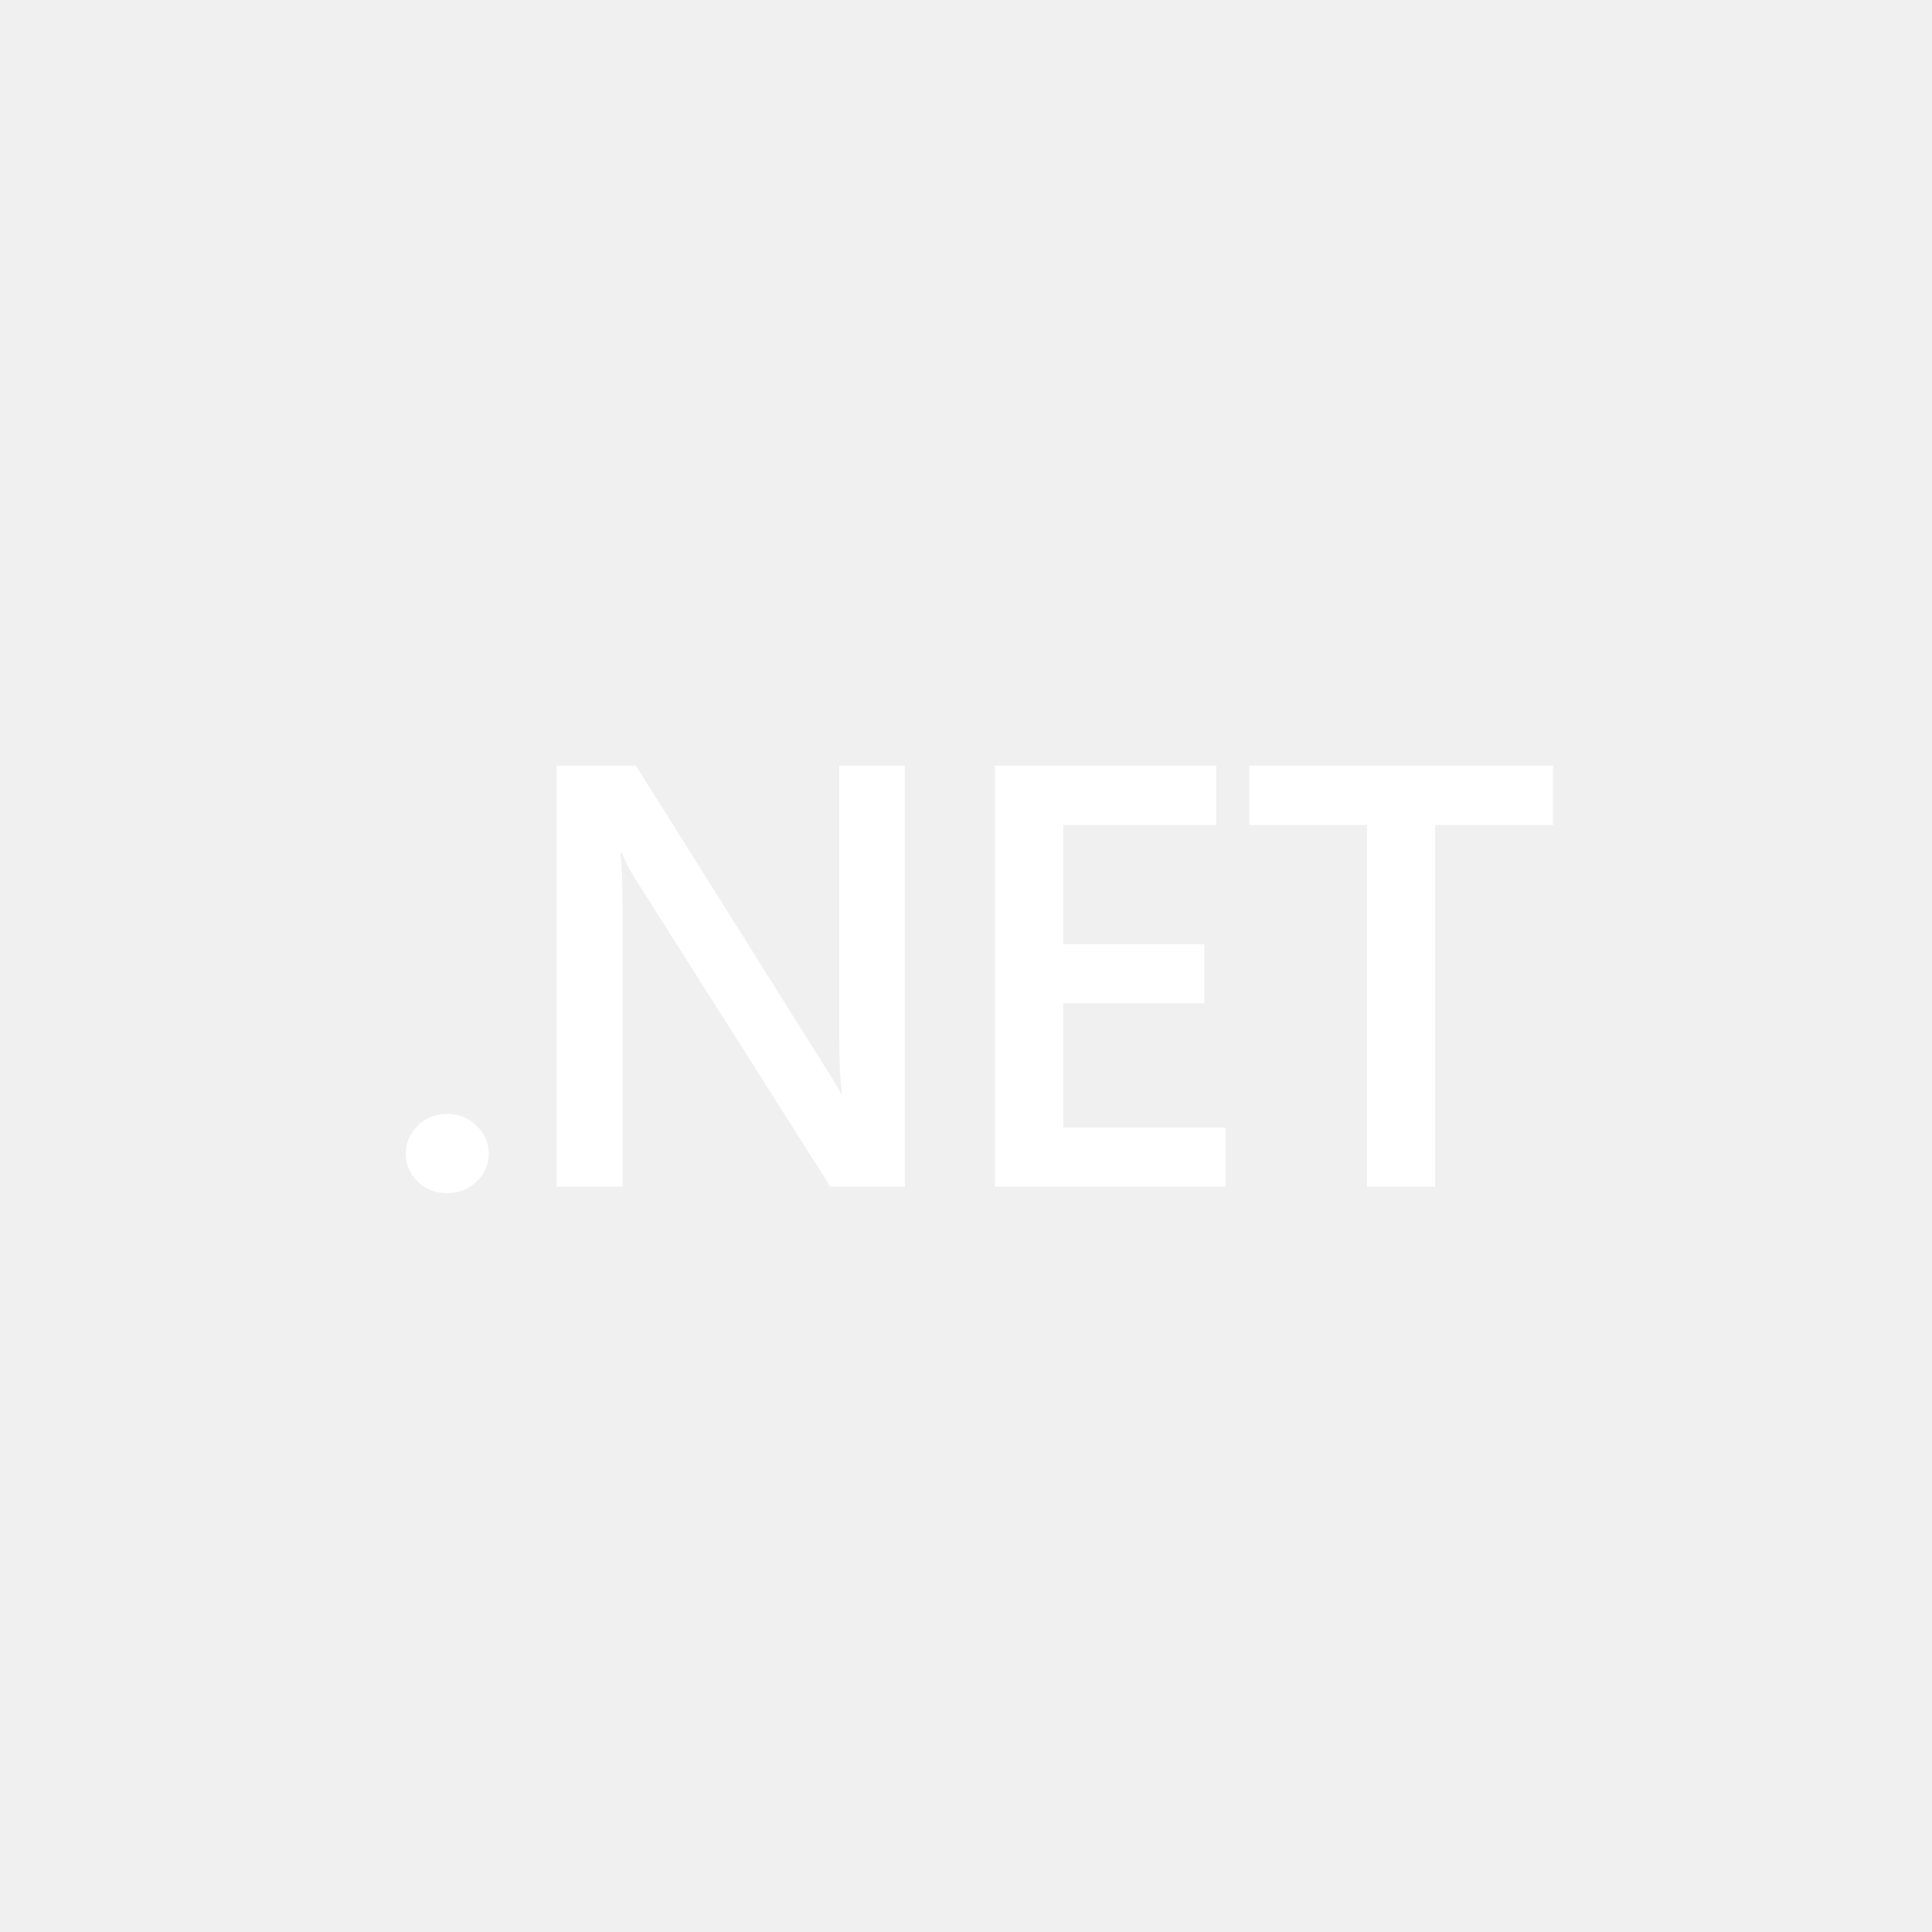
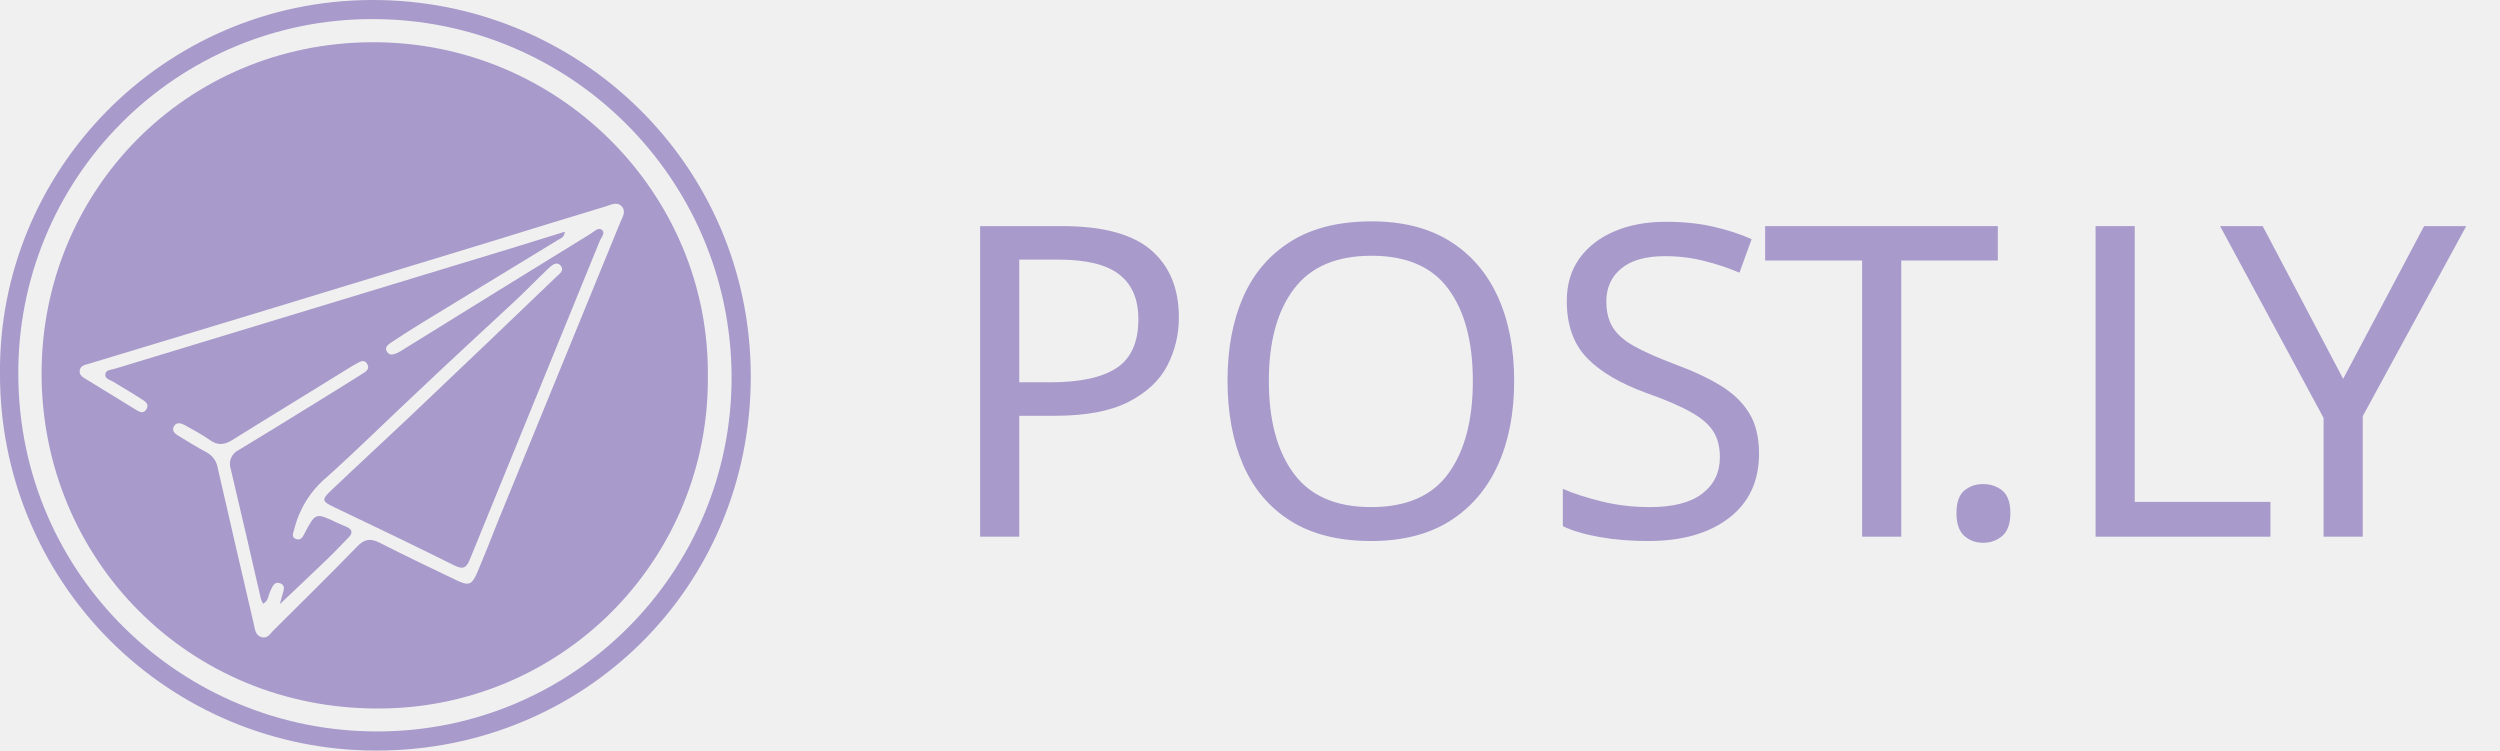
- <svg xmlns="http://www.w3.org/2000/svg" width="456" height="456" viewBox="0 0 456 456" version="1.1" xml:space="preserve" style="fill-rule:evenodd;clip-rule:evenodd;stroke-linejoin:round;stroke-miterlimit:2;">
-   <path d="m 105.5,281.609 c -2.703,0 -5.001,-0.9 -6.893,-2.702 -1.892,-1.848 -2.838,-4.042 -2.838,-6.582 0,-2.587 0.946,-4.804 2.838,-6.652 1.892,-1.848 4.19,-2.772 6.893,-2.772 2.748,0 5.068,0.924 6.96,2.772 1.937,1.848 2.906,4.064 2.906,6.652 0,2.54 -0.968,4.734 -2.906,6.582 -1.892,1.802 -4.212,2.702 -6.96,2.702 z" style="fill:#ffffff;fill-rule:nonzero;stroke-width:0.838" />
-   <path d="M 213.561,280.084 H 195.99 L 149.7,207.054 c -1.171,-1.848 -2.14,-3.765 -2.906,-5.751 h -0.406 c 0.361,2.125 0.541,6.675 0.541,13.65 v 65.132 h -15.543 v -99.36 h 18.719 l 44.737,71.298 c 1.892,2.957 3.109,4.989 3.649,6.098 h 0.27 c -0.45,-2.632 -0.676,-7.09 -0.676,-13.373 v -64.023 h 15.476 z" style="fill:#ffffff;fill-rule:nonzero;stroke-width:0.838" />
-   <path d="m 289.251,280.084 h -54.401 v -99.36 h 52.238 v 13.997 h -36.154 v 28.131 h 33.316 v 13.927 h -33.316 v 29.378 h 38.316 z" style="fill:#ffffff;fill-rule:nonzero;stroke-width:0.838" />
-   <path d="M 366.565,194.721 H 338.722 v 85.363 h -16.084 v -85.363 h -27.775 v -13.997 h 71.701 z" style="fill:#ffffff;fill-rule:nonzero;stroke-width:0.838" />
+ <svg xmlns="http://www.w3.org/2000/svg" viewBox="0 0 574.84 172.58">
+   <defs>
+     <style>.cls-1{font-size:100px;font-family:FuturaBT-Book, Futura Bk BT;}.cls-1,.cls-4{fill:#a89acb;}.cls-2{letter-spacing:-0.13em;}.cls-3{letter-spacing:-0.07em;}</style>
+   </defs>
+   <g id="Ebene_2" data-name="Ebene 2">
+     <g id="Logo1_side_by_side" data-name="Logo1 side by side">
+       <g id="logo">
+         <text class="cls-1" transform="translate(215.66 123.4)">POS<tspan class="cls-2" x="189.21" y="0">T</tspan>
+           <tspan x="227" y="0">.</tspan>
+           <tspan class="cls-3" x="256.49" y="0">L</tspan>
+           <tspan x="294.82" y="0">Y</tspan>
+         </text>
+         <path id="inner_line" data-name="inner line" class="cls-4" d="M0,86.08C-.5,39.44,37.35.22,85.35,0c47.55-.22,87.19,37.72,87.28,86.38s-38.42,86.28-86.18,86.2A86.4,86.4,0,0,1,0,86.08Zm86.9,82.1a81.41,81.41,0,0,0,81.32-81.57A82.51,82.51,0,0,0,85.4,4.39,81.26,81.26,0,0,0,4.21,86.11C4.32,132.46,42.2,168.35,86.9,168.18Z" />
+         <path id="paperplane" class="cls-4" d="M162.76,86.57A75.66,75.66,0,0,1,87,162.91c-43.66.13-77.4-34.31-77.44-77,0-41.87,33-76,75.93-76.2S163.2,44.42,162.76,86.57ZM129.88,53.28c-.16,1.37-.91,1.49-1.44,1.81q-15.37,9.38-30.75,18.73-4,2.42-7.84,5c-.69.46-1.49,1.12-.86,2.07s1.48.63,2.29.29a6.82,6.82,0,0,0,1-.54Q114,67.16,135.83,53.73c.77-.48,1.7-1.48,2.48-.94,1,.68,0,1.72-.36,2.51Q123,92,108,128.72c-.82,2-1.67,2.21-3.55,1.28-9.16-4.54-18.37-9-27.59-13.37-2.82-1.35-3-1.69-.75-3.83,6.59-6.26,13.28-12.41,19.88-18.67q16-15.19,31.93-30.48c.69-.66,1.92-1.44,1-2.55s-2-.13-2.82.62c-2.51,2.39-4.92,4.89-7.44,7.26C111.08,76,103.51,83,96,90.1c-7,6.54-13.78,13.27-20.89,19.64a22.68,22.68,0,0,0-7.44,11.89c-.21.89-.82,1.94.51,2.35,1,.32,1.45-.57,1.85-1.34,2.53-4.79,2.53-4.79,7.4-2.48.77.37,1.55.67,2.31,1,1.24.59,1.44,1.37.44,2.39-1.65,1.67-3.23,3.39-4.92,5-3.41,3.29-6.86,6.53-10.91,10.36.34-1.25.45-1.67.57-2.1.28-1,.83-2.2-.47-2.68-1.45-.54-1.83.84-2.32,1.84s-.38,2.2-1.64,2.85a7.75,7.75,0,0,1-.5-1.13c-2.31-10-4.56-19.91-6.93-29.84a3.53,3.53,0,0,1,1.87-4.4c5.62-3.39,11.2-6.84,16.78-10.28q5.76-3.54,11.47-7.13c.85-.54,2-1.17,1.22-2.4s-1.83-.31-2.72.13c-.33.16-.64.39-1,.58C71.6,90,62.46,95.53,53.39,101.19c-1.85,1.15-3.35,1.26-5.13,0s-3.67-2.27-5.55-3.32c-.91-.51-2.09-1-2.73.18s.51,1.83,1.38,2.36c2,1.21,4,2.47,6.06,3.55a5,5,0,0,1,2.66,3.7q4.1,17.94,8.28,35.84c.27,1.16.34,2.58,1.76,3s2-.81,2.78-1.57c6.45-6.42,12.94-12.79,19.28-19.32,1.69-1.74,3.08-1.85,5.15-.8,5.76,2.95,11.61,5.71,17.44,8.52,3.06,1.48,3.73,1.25,5.08-1.95,1.53-3.63,3-7.3,4.44-11q14.16-34.62,28.33-69.24c.47-1.17,1.43-2.48.34-3.68s-2.5-.35-3.69,0c-8.71,2.62-17.39,5.31-26.09,8Q85.88,63.79,58.57,72.1q-19,5.78-38,11.5c-.87.27-2,.39-2.22,1.48-.27,1.29.89,1.75,1.73,2.28C23.7,89.59,27.3,91.79,30.9,94c.87.52,1.93,1.37,2.71.17.91-1.37-.45-2-1.35-2.58-2-1.32-4.17-2.52-6.24-3.82-.74-.47-2-.63-1.79-1.84.2-.92,1.32-.89,2.11-1.12l91.23-27.72C121.58,55.87,125.57,54.61,129.88,53.28Z" />
+       </g>
+     </g>
+   </g>
</svg>
